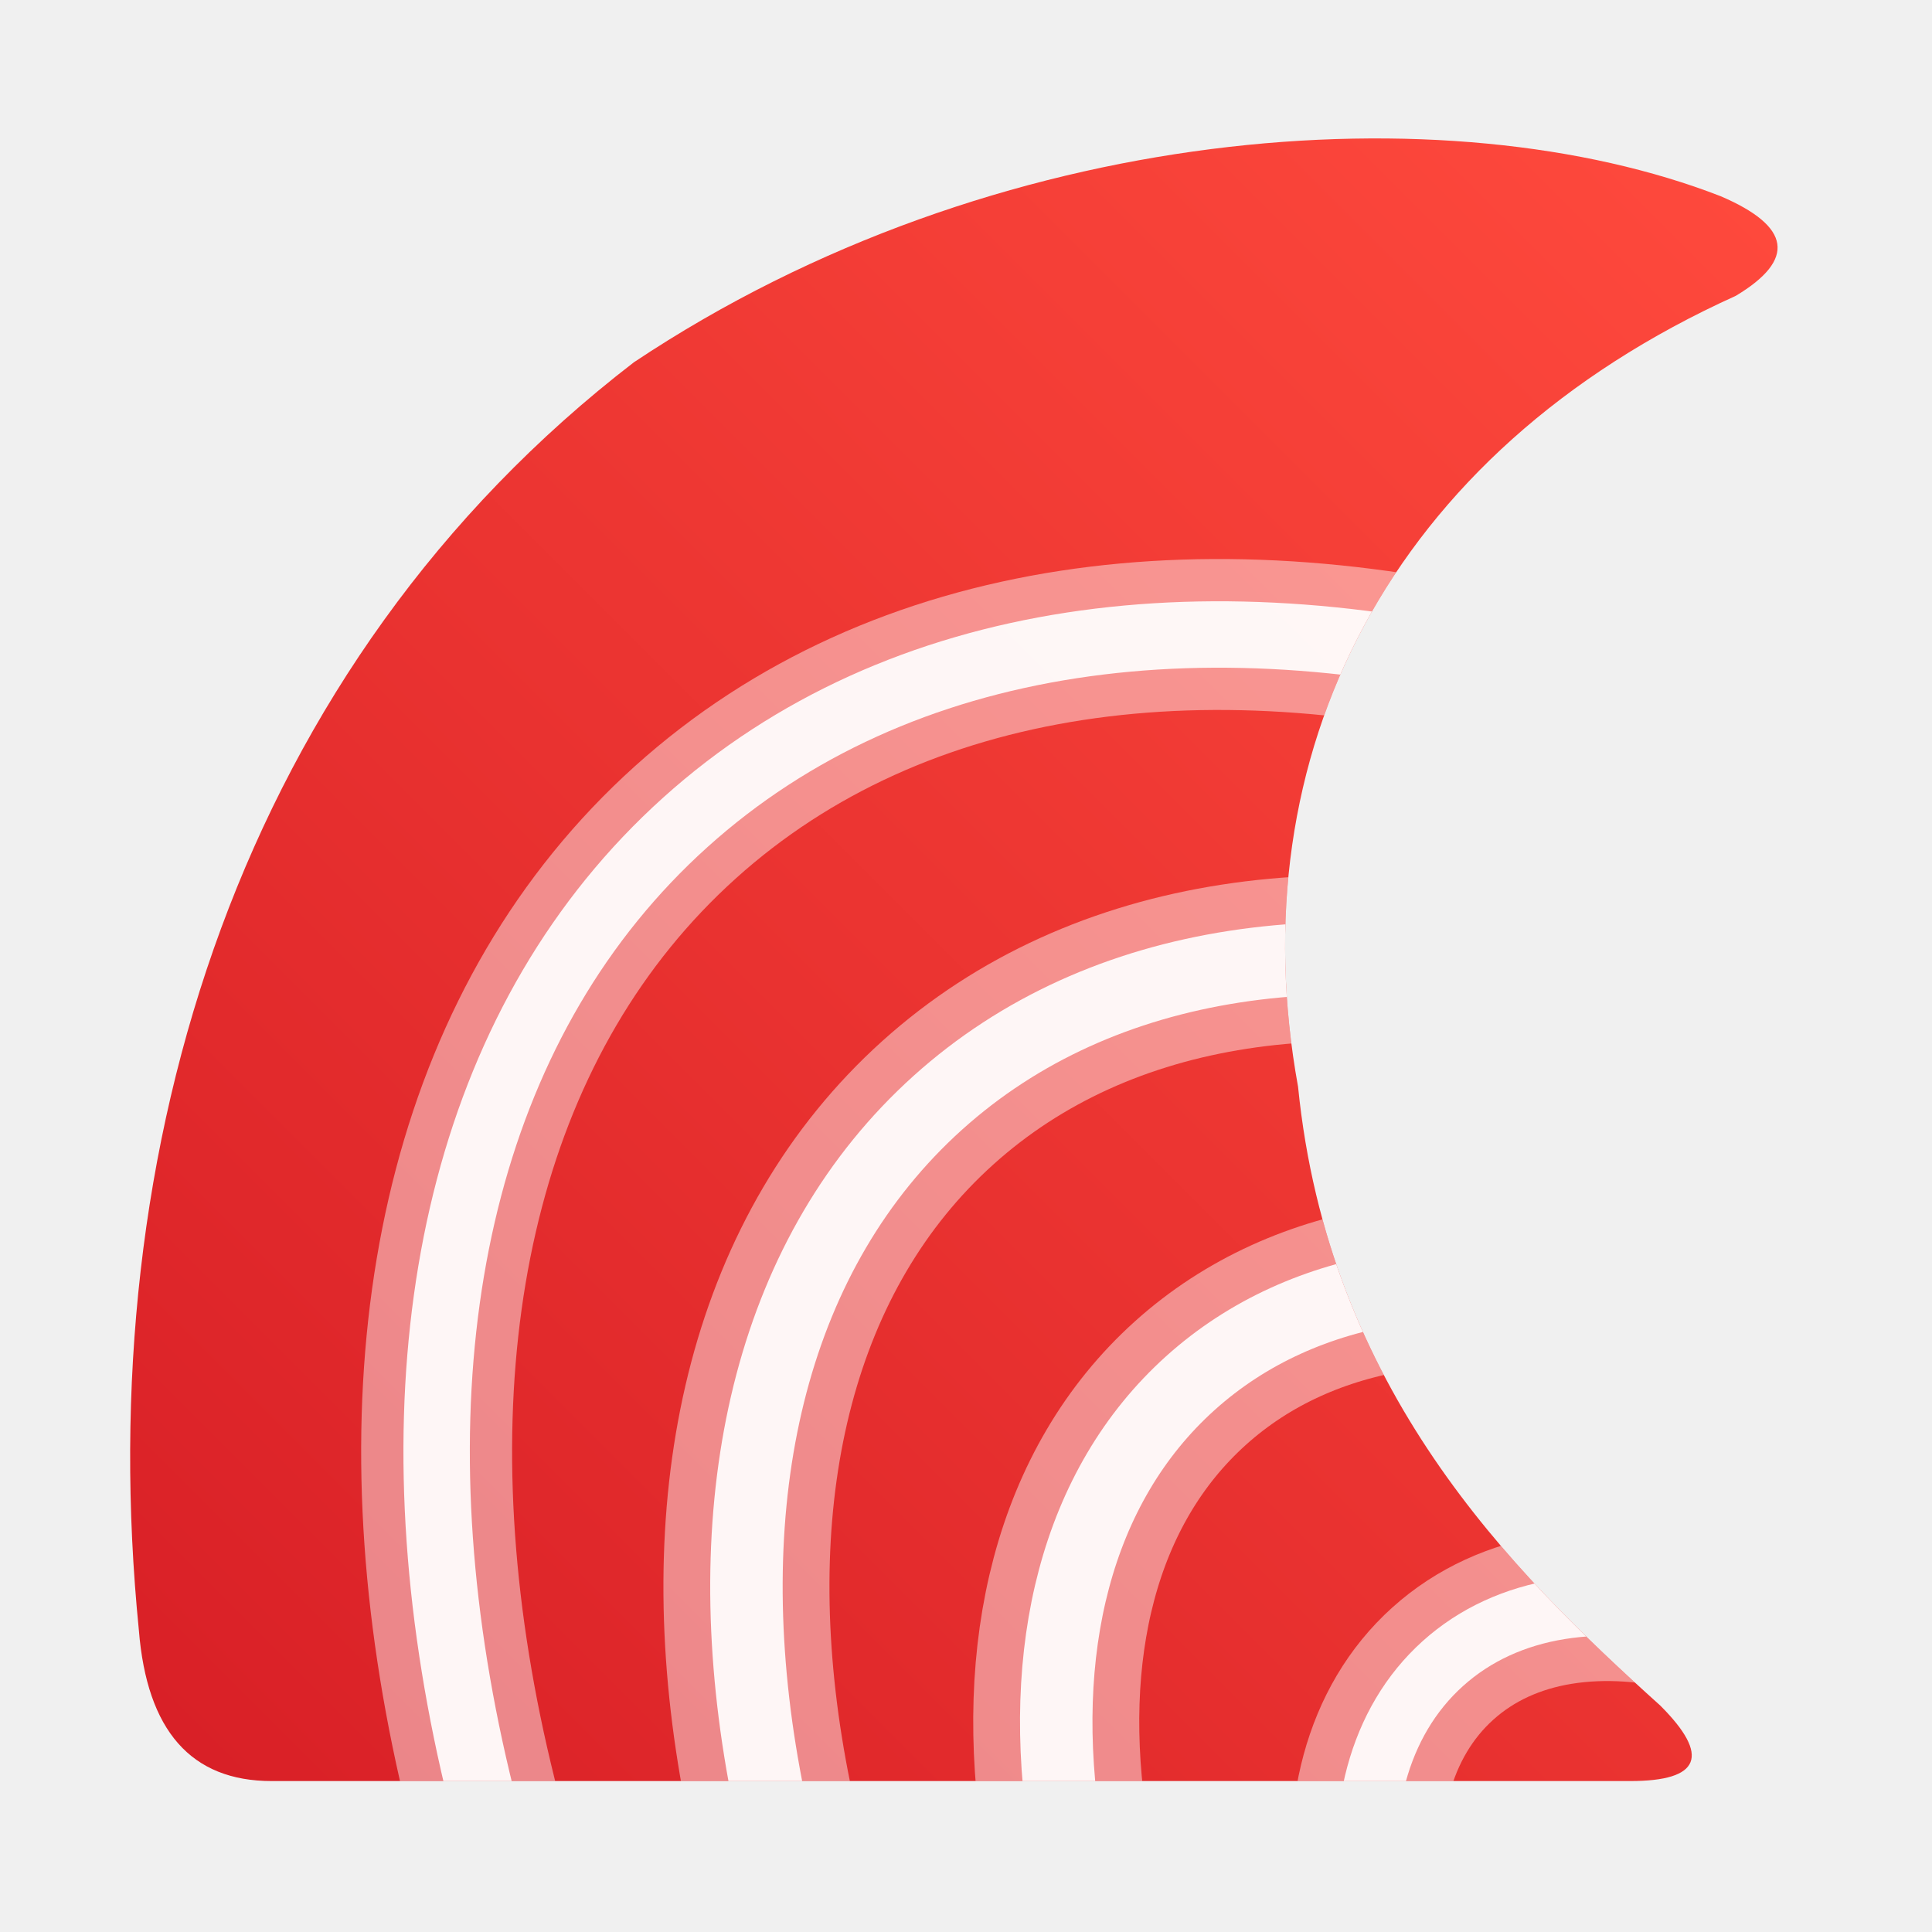
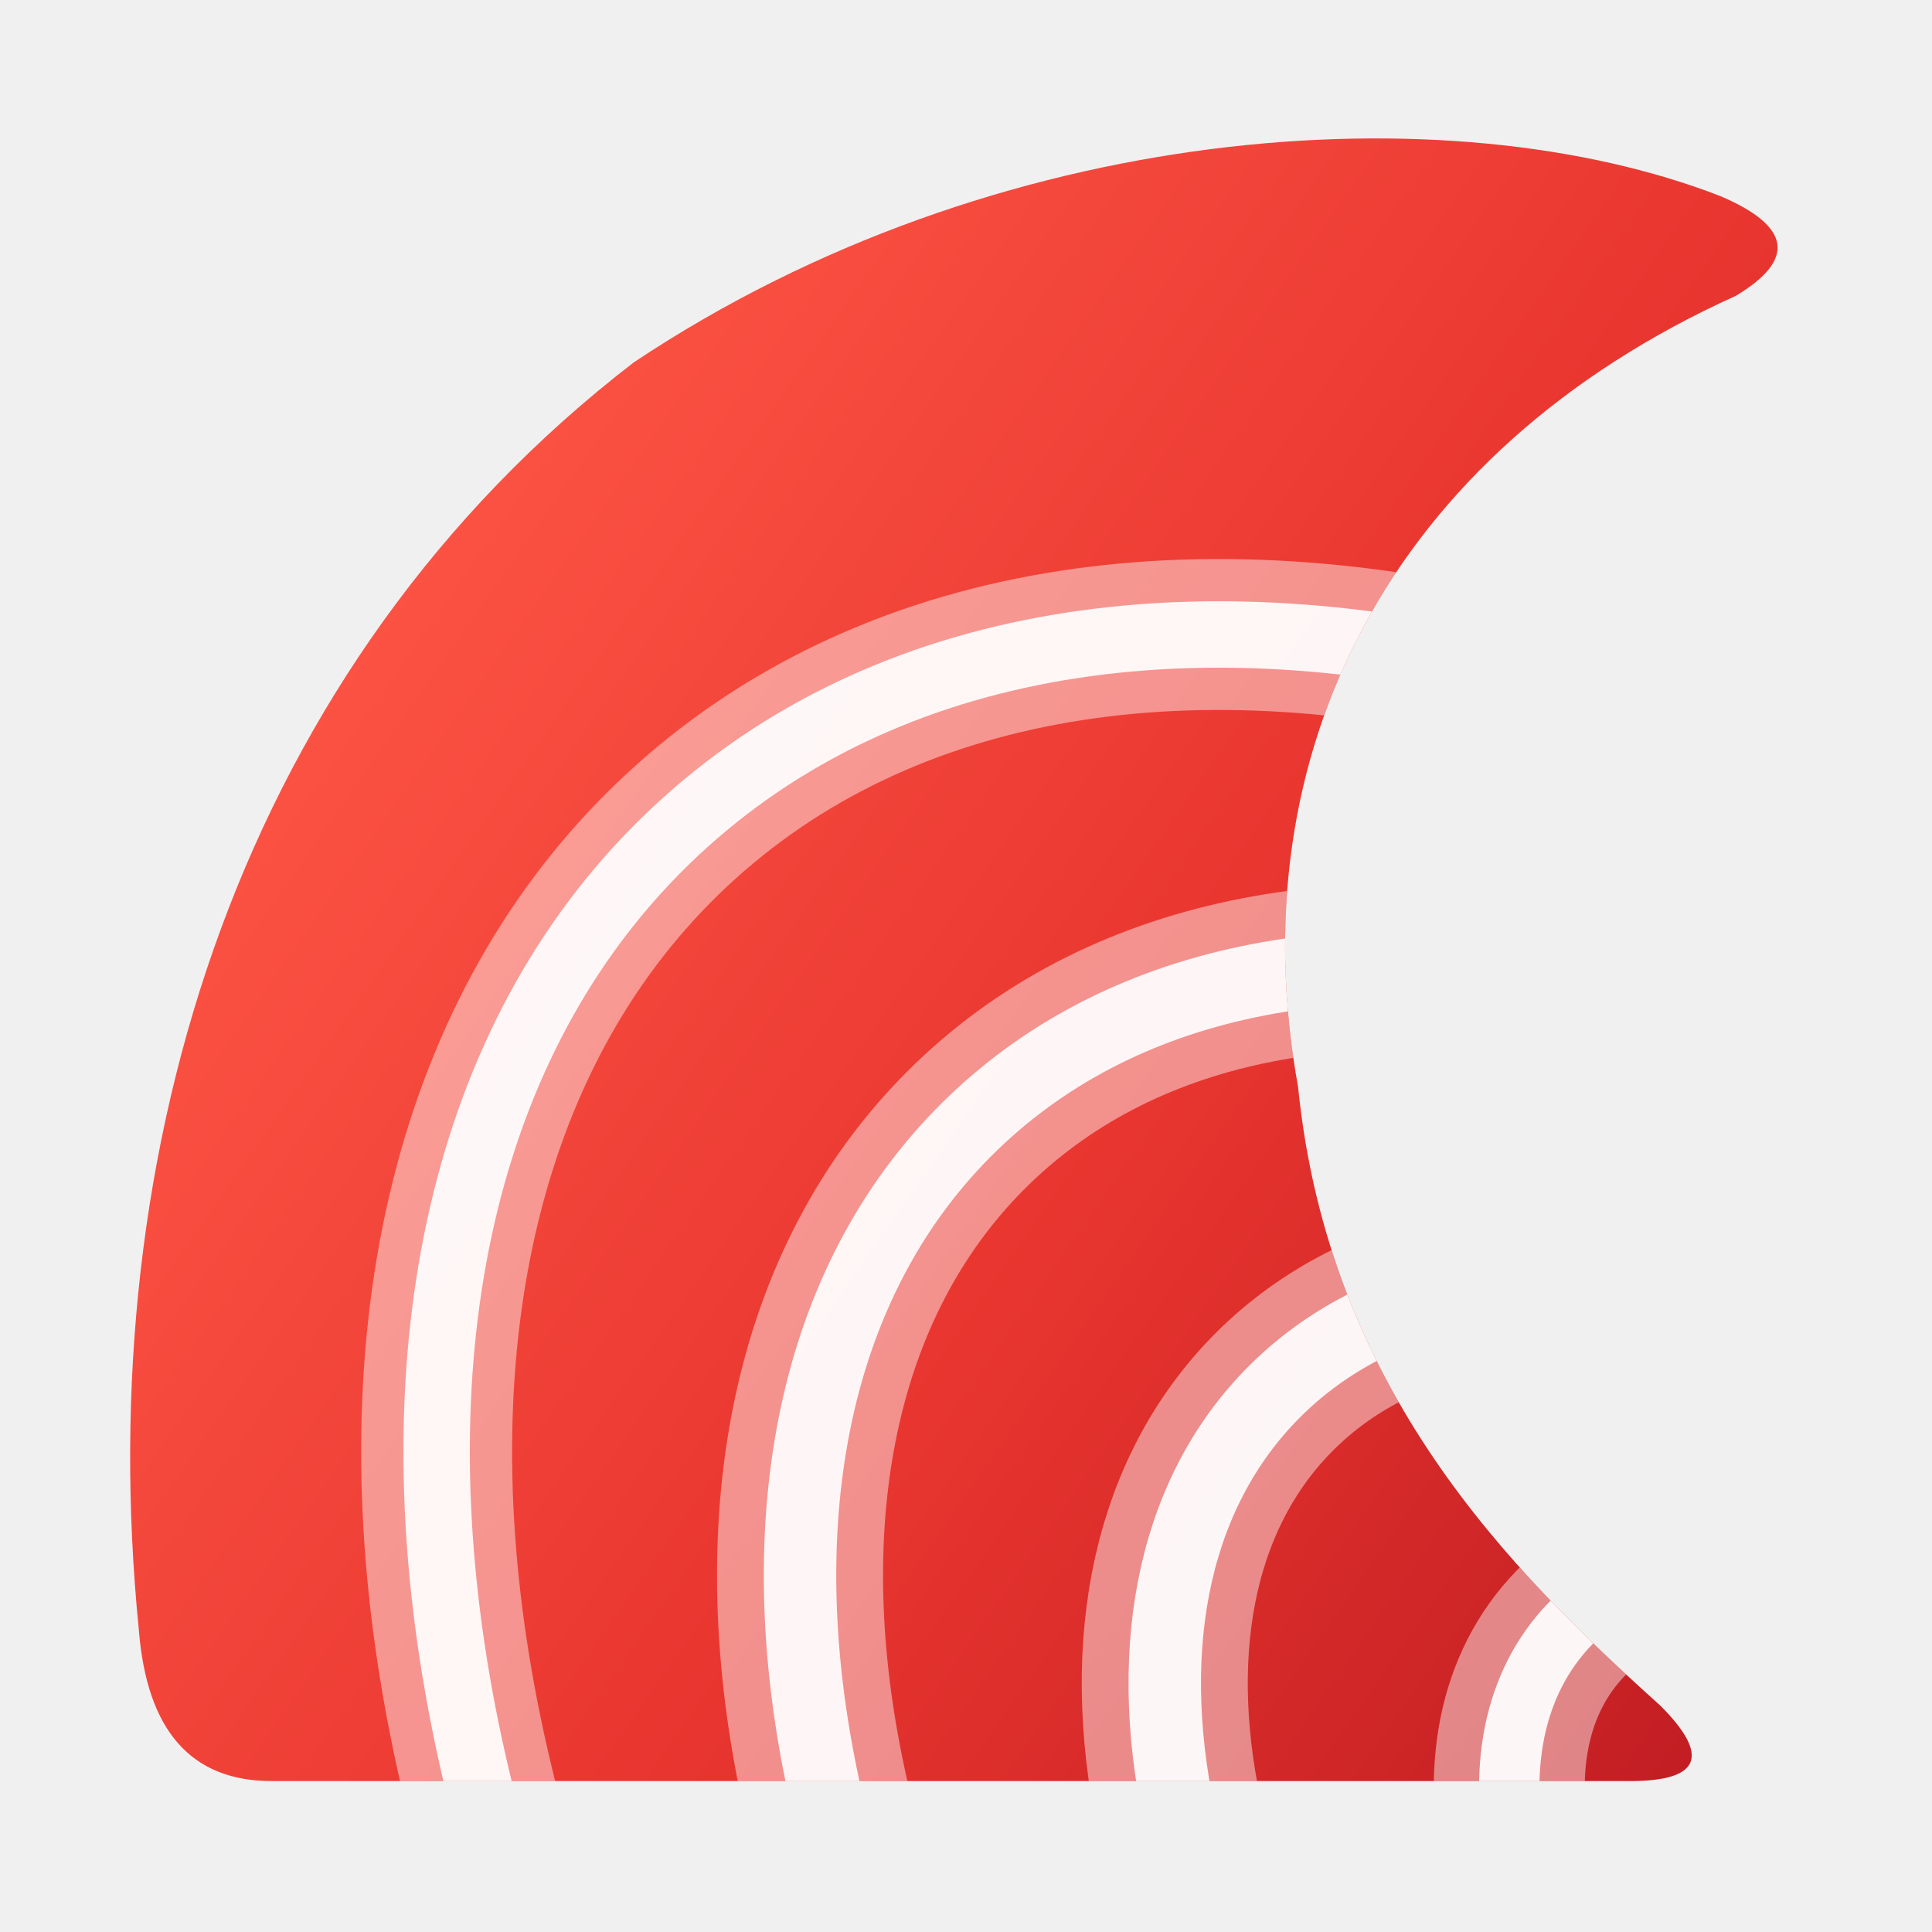
<svg xmlns="http://www.w3.org/2000/svg" viewBox="0 0 64 64">
  <defs>
-     <linearGradient id="flesh" x1="0" y1="1" x2="1" y2="0">
-       <stop offset="0" stop-color="#d81f26" />
-       <stop offset="1" stop-color="#ff4a3d" />
+     <linearGradient id="flesh" x1="0" y1="0.3" x2="1" y2="1">
+       <stop offset="0" stop-color="#ff5847" />
+       <stop offset="0.55" stop-color="#e8352f" />
+       <stop offset="1" stop-color="#bf1c22" />
    </linearGradient>
    <clipPath id="slice">
      <path d="M4.6 54 C3 38 8 22 21 12 C33 4 48 3 57 6.5 Q60.5 8 57.5 9.8 C46 15 41 25 43 36 C44 46 50 52 55 56.5 Q57.5 59 54 59 L9 59 Q5 59 4.6 54 Z" />
    </clipPath>
  </defs>
  <path d="M4.6 54 C3 38 8 22 21 12 C33 4 48 3 57 6.5 Q60.5 8 57.5 9.8 C46 15 41 25 43 36 C44 46 50 52 55 56.5 Q57.5 59 54 59 L9 59 Q5 59 4.6 54 Z" fill="url(#flesh)" />
  <g clip-path="url(#slice)" fill="none" stroke="#fff">
-     <g transform="rotate(48 58.5 67)">
-       <g stroke-opacity="0.45">
-         <ellipse cx="58.5" cy="67" rx="16" ry="10.5" stroke-width="5" />
-         <ellipse cx="58.5" cy="67" rx="28.5" ry="18.5" stroke-width="5.5" />
-         <ellipse cx="58.5" cy="67" rx="41" ry="26.5" stroke-width="5.5" />
-         <ellipse cx="58.5" cy="67" rx="53.5" ry="34.5" stroke-width="5" />
-       </g>
-       <g stroke-opacity="0.92">
-         <ellipse cx="58.5" cy="67" rx="16" ry="10.5" stroke-width="2" />
-         <ellipse cx="58.5" cy="67" rx="28.5" ry="18.5" stroke-width="2.4" />
-         <ellipse cx="58.5" cy="67" rx="41" ry="26.5" stroke-width="2.4" />
-         <ellipse cx="58.5" cy="67" rx="53.5" ry="34.5" stroke-width="2.2" />
-       </g>
-     </g>
+     <ellipse cx="58.5" cy="67" rx="53.5" ry="34.5" transform="rotate(48 58.5 67)" stroke-width="5" stroke-opacity="0.45" />
+     <ellipse cx="58.5" cy="67" rx="53.5" ry="34.5" transform="rotate(48 58.5 67)" stroke-width="2.2" stroke-opacity="0.92" />
+     <ellipse cx="60" cy="66" rx="40" ry="26" transform="rotate(46 60 66)" stroke-width="5.5" stroke-opacity="0.45" />
+     <ellipse cx="60" cy="66" rx="40" ry="26" transform="rotate(46 60 66)" stroke-width="2.4" stroke-opacity="0.92" />
+     <ellipse cx="61.5" cy="65" rx="27" ry="17.5" transform="rotate(44 61.5 65)" stroke-width="5.5" stroke-opacity="0.45" />
+     <ellipse cx="61.5" cy="65" rx="27" ry="17.5" transform="rotate(44 61.5 65)" stroke-width="2.4" stroke-opacity="0.92" />
+     <ellipse cx="63" cy="64" rx="15" ry="10" transform="rotate(42 63 64)" stroke-width="5" stroke-opacity="0.45" />
+     <ellipse cx="63" cy="64" rx="15" ry="10" transform="rotate(42 63 64)" stroke-width="2" stroke-opacity="0.92" />
  </g>
</svg>
